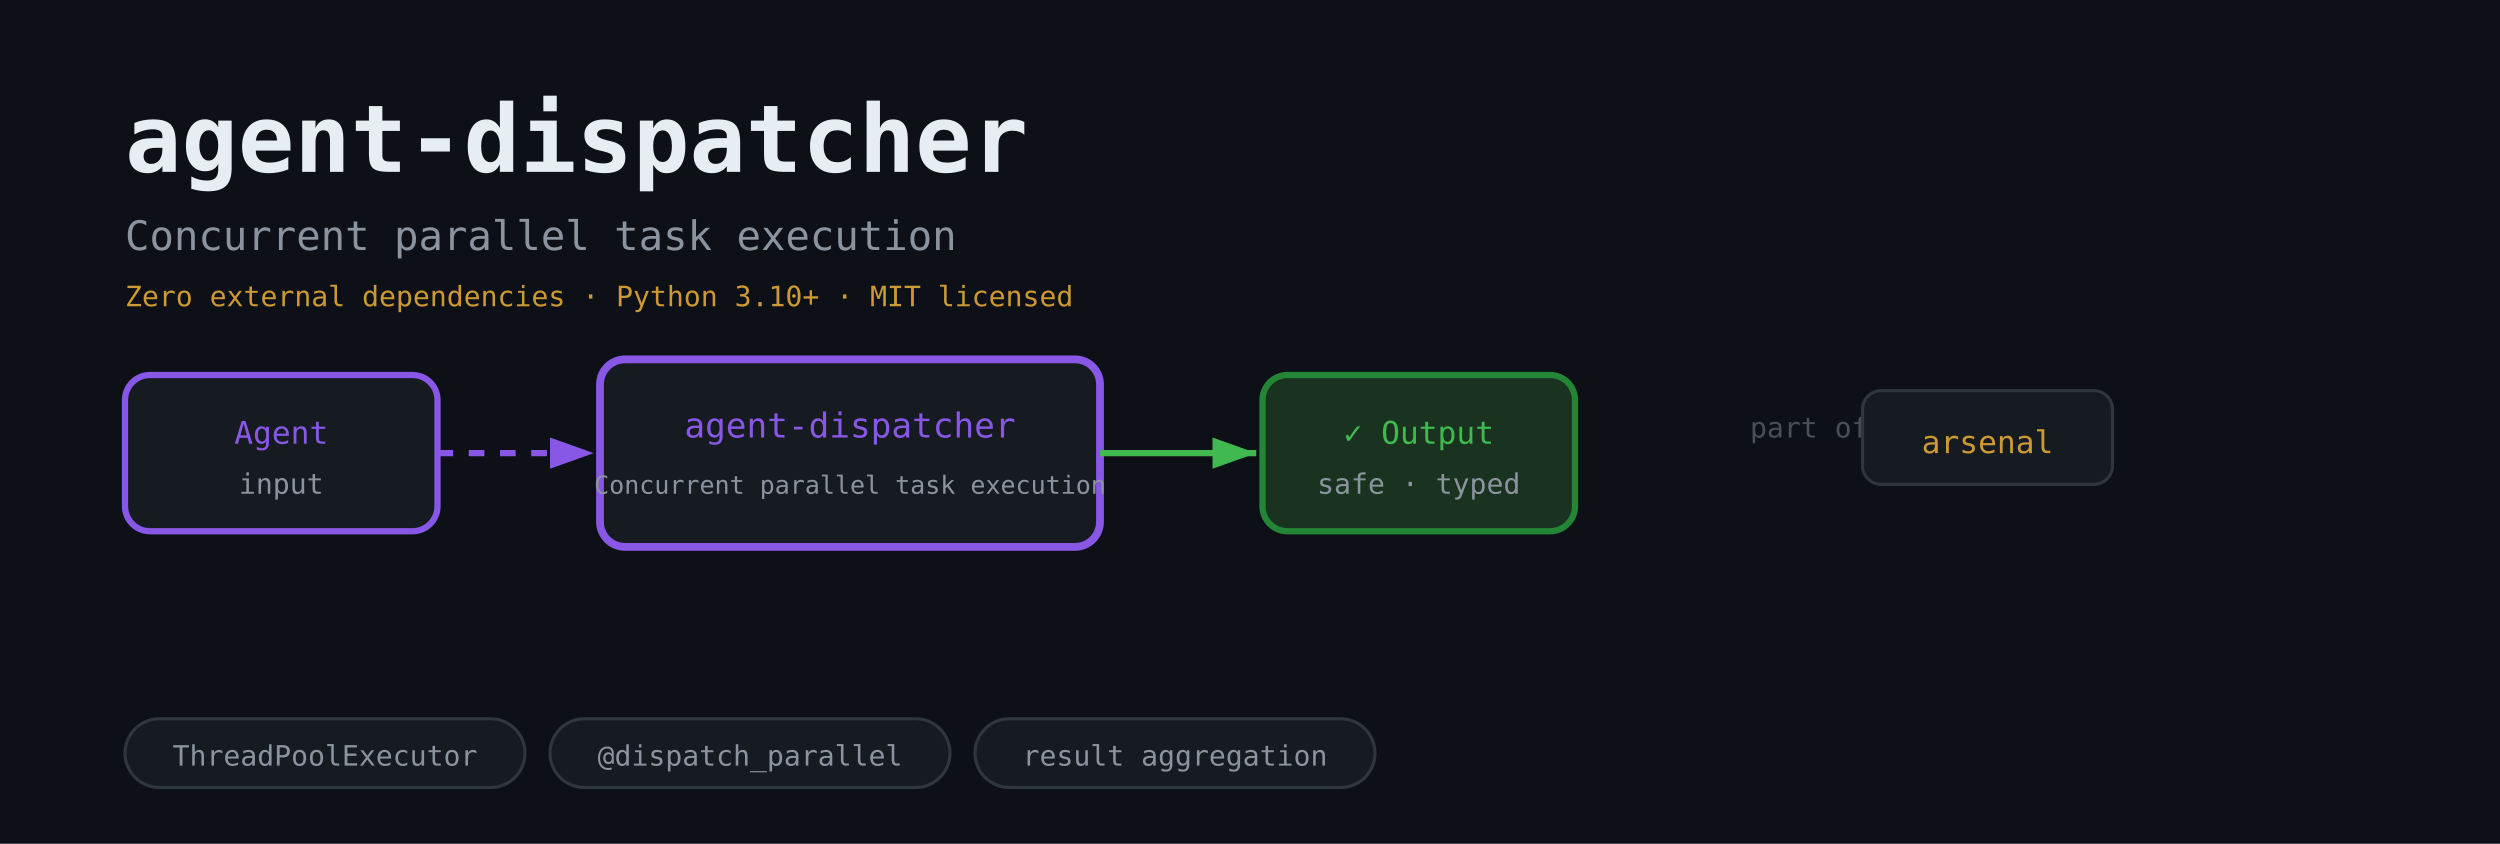
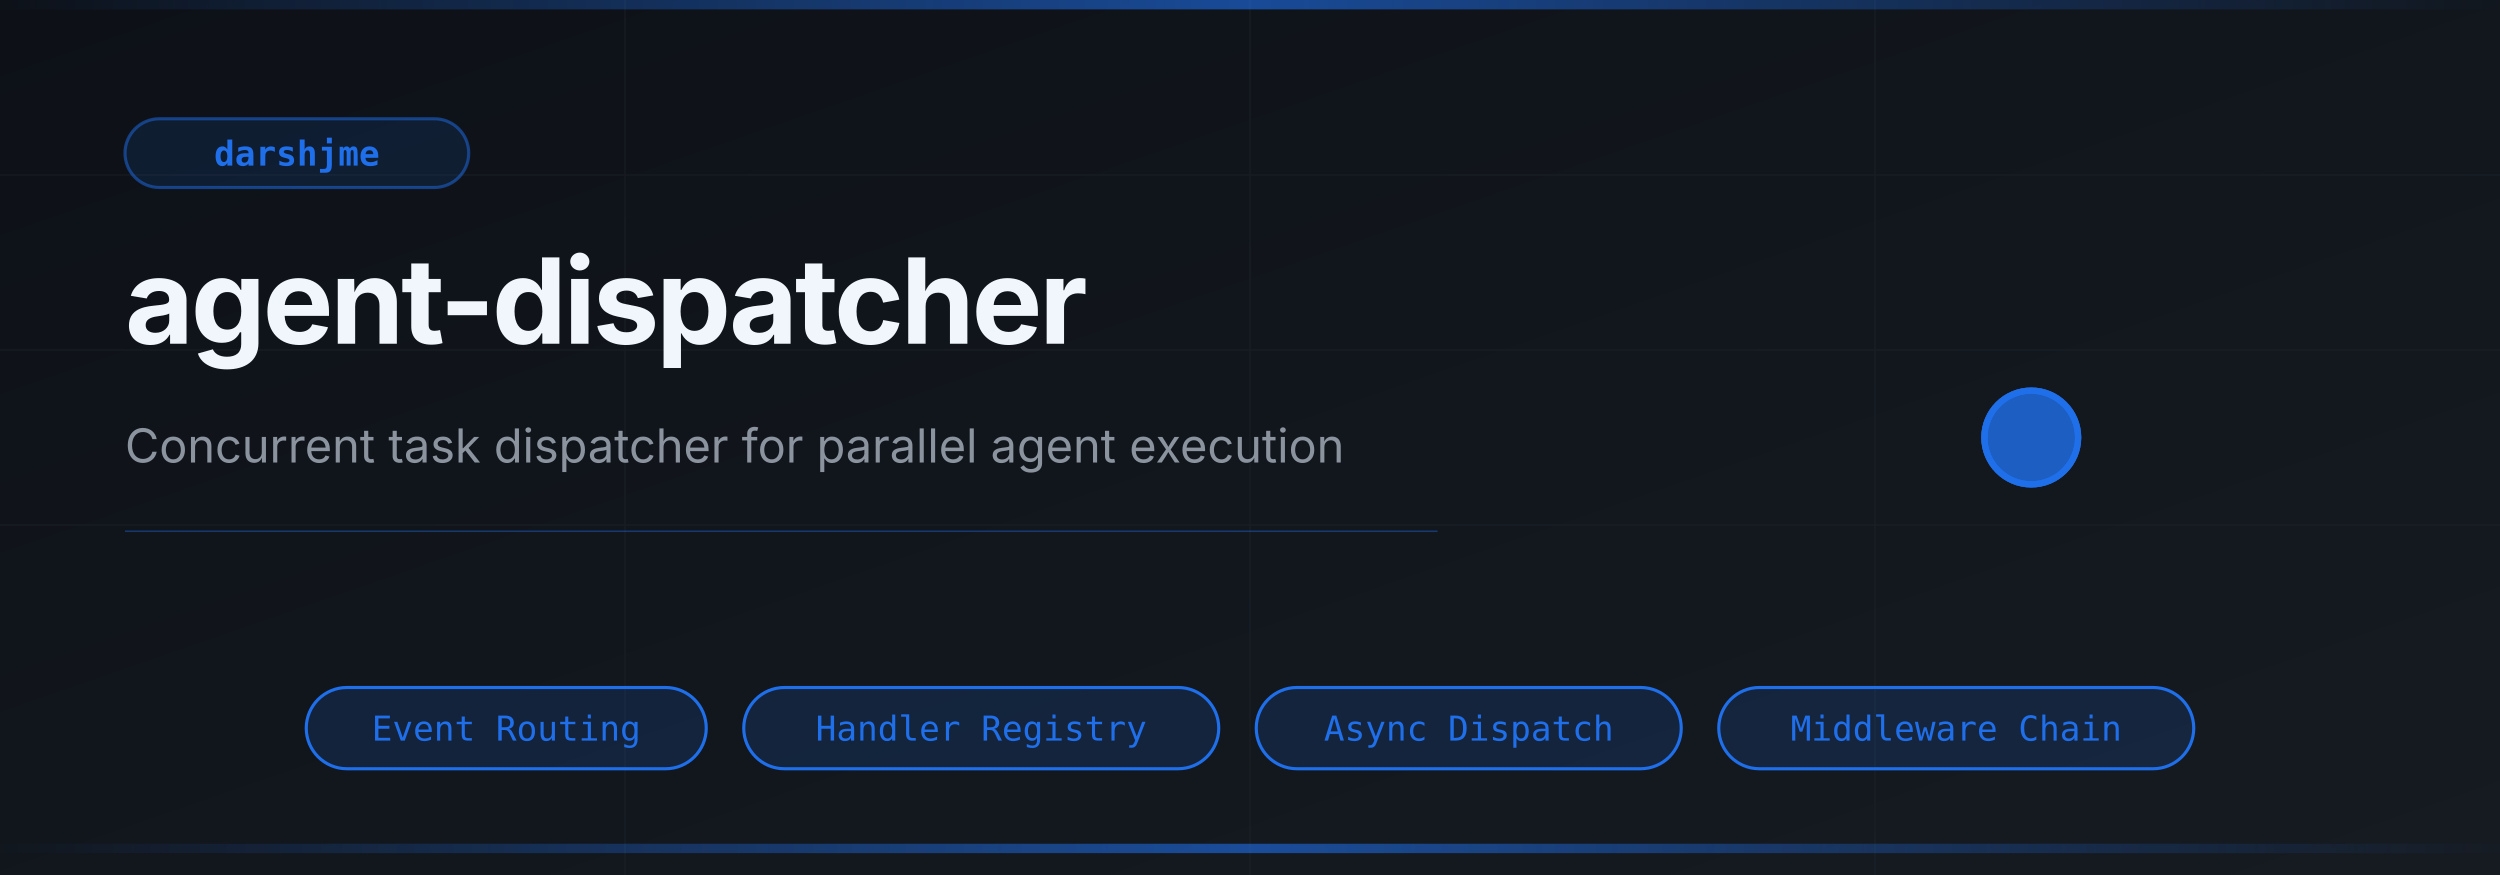
- <svg xmlns="http://www.w3.org/2000/svg" viewBox="0 0 800 270" width="800" height="270">
+ <svg xmlns="http://www.w3.org/2000/svg" viewBox="0 0 800 280" width="800" height="280">
  <defs>
-     <style>
-       @keyframes pulse{0%,100%{opacity:0.6}50%{opacity:1}}
-       @keyframes flow{from{stroke-dashoffset:20}to{stroke-dashoffset:0}}
-       .pulse{animation:pulse 2s ease-in-out infinite}
-       .flow{animation:flow 1s linear infinite;stroke-dasharray:5 5}
-     </style>
+     <linearGradient id="bg" x1="0%" y1="0%" x2="100%" y2="100%">
+       <stop offset="0%" style="stop-color:#0d1117" />
+       <stop offset="100%" style="stop-color:#161b22" />
+     </linearGradient>
+     <linearGradient id="accent_grad" x1="0%" y1="0%" x2="100%" y2="0%">
+       <stop offset="0%" style="stop-color:#1f6feb;stop-opacity:0" />
+       <stop offset="50%" style="stop-color:#1f6feb;stop-opacity:0.6" />
+       <stop offset="100%" style="stop-color:#1f6feb;stop-opacity:0" />
+     </linearGradient>
  </defs>
-   <rect width="800" height="270" fill="#0d1117" />
-   <text x="40" y="55" font-family="JetBrains Mono,monospace" font-size="30" font-weight="700" fill="#e6edf3">agent-dispatcher</text>
-   <text x="40" y="80" font-family="JetBrains Mono,monospace" font-size="13" fill="#8b949e">Concurrent parallel task execution</text>
-   <text x="40" y="98" font-family="monospace" font-size="9" fill="#cc9933">Zero external dependencies · Python 3.10+ · MIT licensed</text>
-   <rect x="40" y="120" width="100" height="50" rx="8" fill="#161b22" stroke="#8957e5" stroke-width="2" class="pulse" />
-   <text x="90" y="142" font-family="monospace" font-size="10" fill="#8957e5" text-anchor="middle">Agent</text>
-   <text x="90" y="158" font-family="monospace" font-size="9" fill="#8b949e" text-anchor="middle">input</text>
-   <line x1="140" y1="145" x2="190" y2="145" stroke="#8957e5" stroke-width="2" class="flow" marker-end="url(#arr)" />
-   <defs>
-     <marker id="arr" markerWidth="7" markerHeight="5" refX="7" refY="2.5" orient="auto">
-       <polygon points="0 0,7 2.5,0 5" fill="#8957e5" />
-     </marker>
-   </defs>
-   <rect x="192" y="115" width="160" height="60" rx="8" fill="#161b22" stroke="#8957e5" stroke-width="2.5" />
-   <text x="272" y="140" font-family="monospace" font-size="11" fill="#8957e5" text-anchor="middle">agent-dispatcher</text>
-   <text x="272" y="158" font-family="monospace" font-size="8" fill="#8b949e" text-anchor="middle">Concurrent parallel task execution</text>
-   <line x1="352" y1="145" x2="402" y2="145" stroke="#3fb950" stroke-width="2" marker-end="url(#arr2)" />
-   <defs>
-     <marker id="arr2" markerWidth="7" markerHeight="5" refX="7" refY="2.5" orient="auto">
-       <polygon points="0 0,7 2.5,0 5" fill="#3fb950" />
-     </marker>
-   </defs>
-   <rect x="404" y="120" width="100" height="50" rx="8" fill="#1a3320" stroke="#238636" stroke-width="2" />
-   <text x="454" y="142" font-family="monospace" font-size="10" fill="#3fb950" text-anchor="middle">✓ Output</text>
-   <text x="454" y="158" font-family="monospace" font-size="9" fill="#8b949e" text-anchor="middle">safe · typed</text>
-   <text x="560" y="140" font-family="monospace" font-size="9" fill="#484f58">part of</text>
-   <rect x="596" y="125" width="80" height="30" rx="6" fill="#161b22" stroke="#30363d" stroke-width="1" />
-   <text x="636" y="145" font-family="monospace" font-size="10" fill="#cc9933" text-anchor="middle">arsenal</text>
-   <rect x="40" y="230" width="128" height="22" rx="11" fill="#161b22" stroke="#30363d" stroke-width="1" />
-   <text x="104" y="245" font-family="monospace" font-size="9" fill="#8b949e" text-anchor="middle">ThreadPoolExecutor</text>
-   <rect x="176" y="230" width="128" height="22" rx="11" fill="#161b22" stroke="#30363d" stroke-width="1" />
-   <text x="240" y="245" font-family="monospace" font-size="9" fill="#8b949e" text-anchor="middle">@dispatch_parallel</text>
-   <rect x="312" y="230" width="128" height="22" rx="11" fill="#161b22" stroke="#30363d" stroke-width="1" />
-   <text x="376" y="245" font-family="monospace" font-size="9" fill="#8b949e" text-anchor="middle">result aggregation</text>
+   <rect width="800" height="280" fill="url(#bg)" />
+   <g stroke="#21262d" stroke-width="0.5" opacity="0.4">
+     <line x1="0" y1="56" x2="800" y2="56" />
+     <line x1="0" y1="112" x2="800" y2="112" />
+     <line x1="0" y1="168" x2="800" y2="168" />
+     <line x1="200" y1="0" x2="200" y2="280" />
+     <line x1="400" y1="0" x2="400" y2="280" />
+     <line x1="600" y1="0" x2="600" y2="280" />
+   </g>
+   <rect x="0" y="270" width="800" height="3" fill="url(#accent_grad)" />
+   <rect x="0" y="0" width="800" height="3" fill="url(#accent_grad)" />
+   <g transform="translate(650,140)">
+     <circle cx="0" cy="0" r="15" fill="#1f6feb" fill-opacity="0.8" />
+     <circle cx="0" cy="0" r="15" fill="none" stroke="#1f6feb" stroke-width="2" opacity="0.8">
+       <animate attributeName="r" values="15;50" dur="1.5s" repeatCount="indefinite" />
+       <animate attributeName="opacity" values="0.8;0" dur="1.5s" repeatCount="indefinite" />
+     </circle>
+     <circle cx="0" cy="0" r="15" fill="none" stroke="#1f6feb" stroke-width="2" opacity="0.8">
+       <animate attributeName="r" values="15;50" dur="1.5s" begin="0.5s" repeatCount="indefinite" />
+       <animate attributeName="opacity" values="0.8;0" dur="1.5s" begin="0.5s" repeatCount="indefinite" />
+     </circle>
+     <circle cx="0" cy="0" r="15" fill="none" stroke="#1f6feb" stroke-width="2" opacity="0.8">
+       <animate attributeName="r" values="15;50" dur="1.5s" begin="1s" repeatCount="indefinite" />
+       <animate attributeName="opacity" values="0.8;0" dur="1.5s" begin="1s" repeatCount="indefinite" />
+     </circle>
+   </g>
+   <rect x="40" y="38" width="110" height="22" rx="11" fill="#1f6feb" fill-opacity="0.12" stroke="#1f6feb" stroke-width="1" stroke-opacity="0.5" />
+   <text x="95" y="53" fill="#1f6feb" font-family="monospace" font-size="11" text-anchor="middle" font-weight="600">darshjme</text>
+   <text x="40" y="110" fill="#f0f6fc" font-family="-apple-system, 'Segoe UI', sans-serif" font-size="38" font-weight="700" letter-spacing="-1">agent-dispatcher</text>
+   <text x="40" y="148" fill="#8b949e" font-family="-apple-system, 'Segoe UI', sans-serif" font-size="15">Concurrent task dispatcher for parallel agent execution</text>
+   <line x1="40" y1="170" x2="460" y2="170" stroke="#1f6feb" stroke-width="0.5" stroke-opacity="0.4" />
+   <rect x="98" y="220" width="128" height="26" rx="13" fill="#1f6feb" fill-opacity="0.15" stroke="#1f6feb" stroke-width="1" />
+   <text x="162" y="237" fill="#1f6feb" font-family="monospace" font-size="11" text-anchor="middle">Event Routing</text>
+   <rect x="238" y="220" width="152" height="26" rx="13" fill="#1f6feb" fill-opacity="0.15" stroke="#1f6feb" stroke-width="1" />
+   <text x="314" y="237" fill="#1f6feb" font-family="monospace" font-size="11" text-anchor="middle">Handler Registry</text>
+   <rect x="402" y="220" width="136" height="26" rx="13" fill="#1f6feb" fill-opacity="0.15" stroke="#1f6feb" stroke-width="1" />
+   <text x="470" y="237" fill="#1f6feb" font-family="monospace" font-size="11" text-anchor="middle">Async Dispatch</text>
+   <rect x="550" y="220" width="152" height="26" rx="13" fill="#1f6feb" fill-opacity="0.15" stroke="#1f6feb" stroke-width="1" />
+   <text x="626" y="237" fill="#1f6feb" font-family="monospace" font-size="11" text-anchor="middle">Middleware Chain</text>
</svg>
